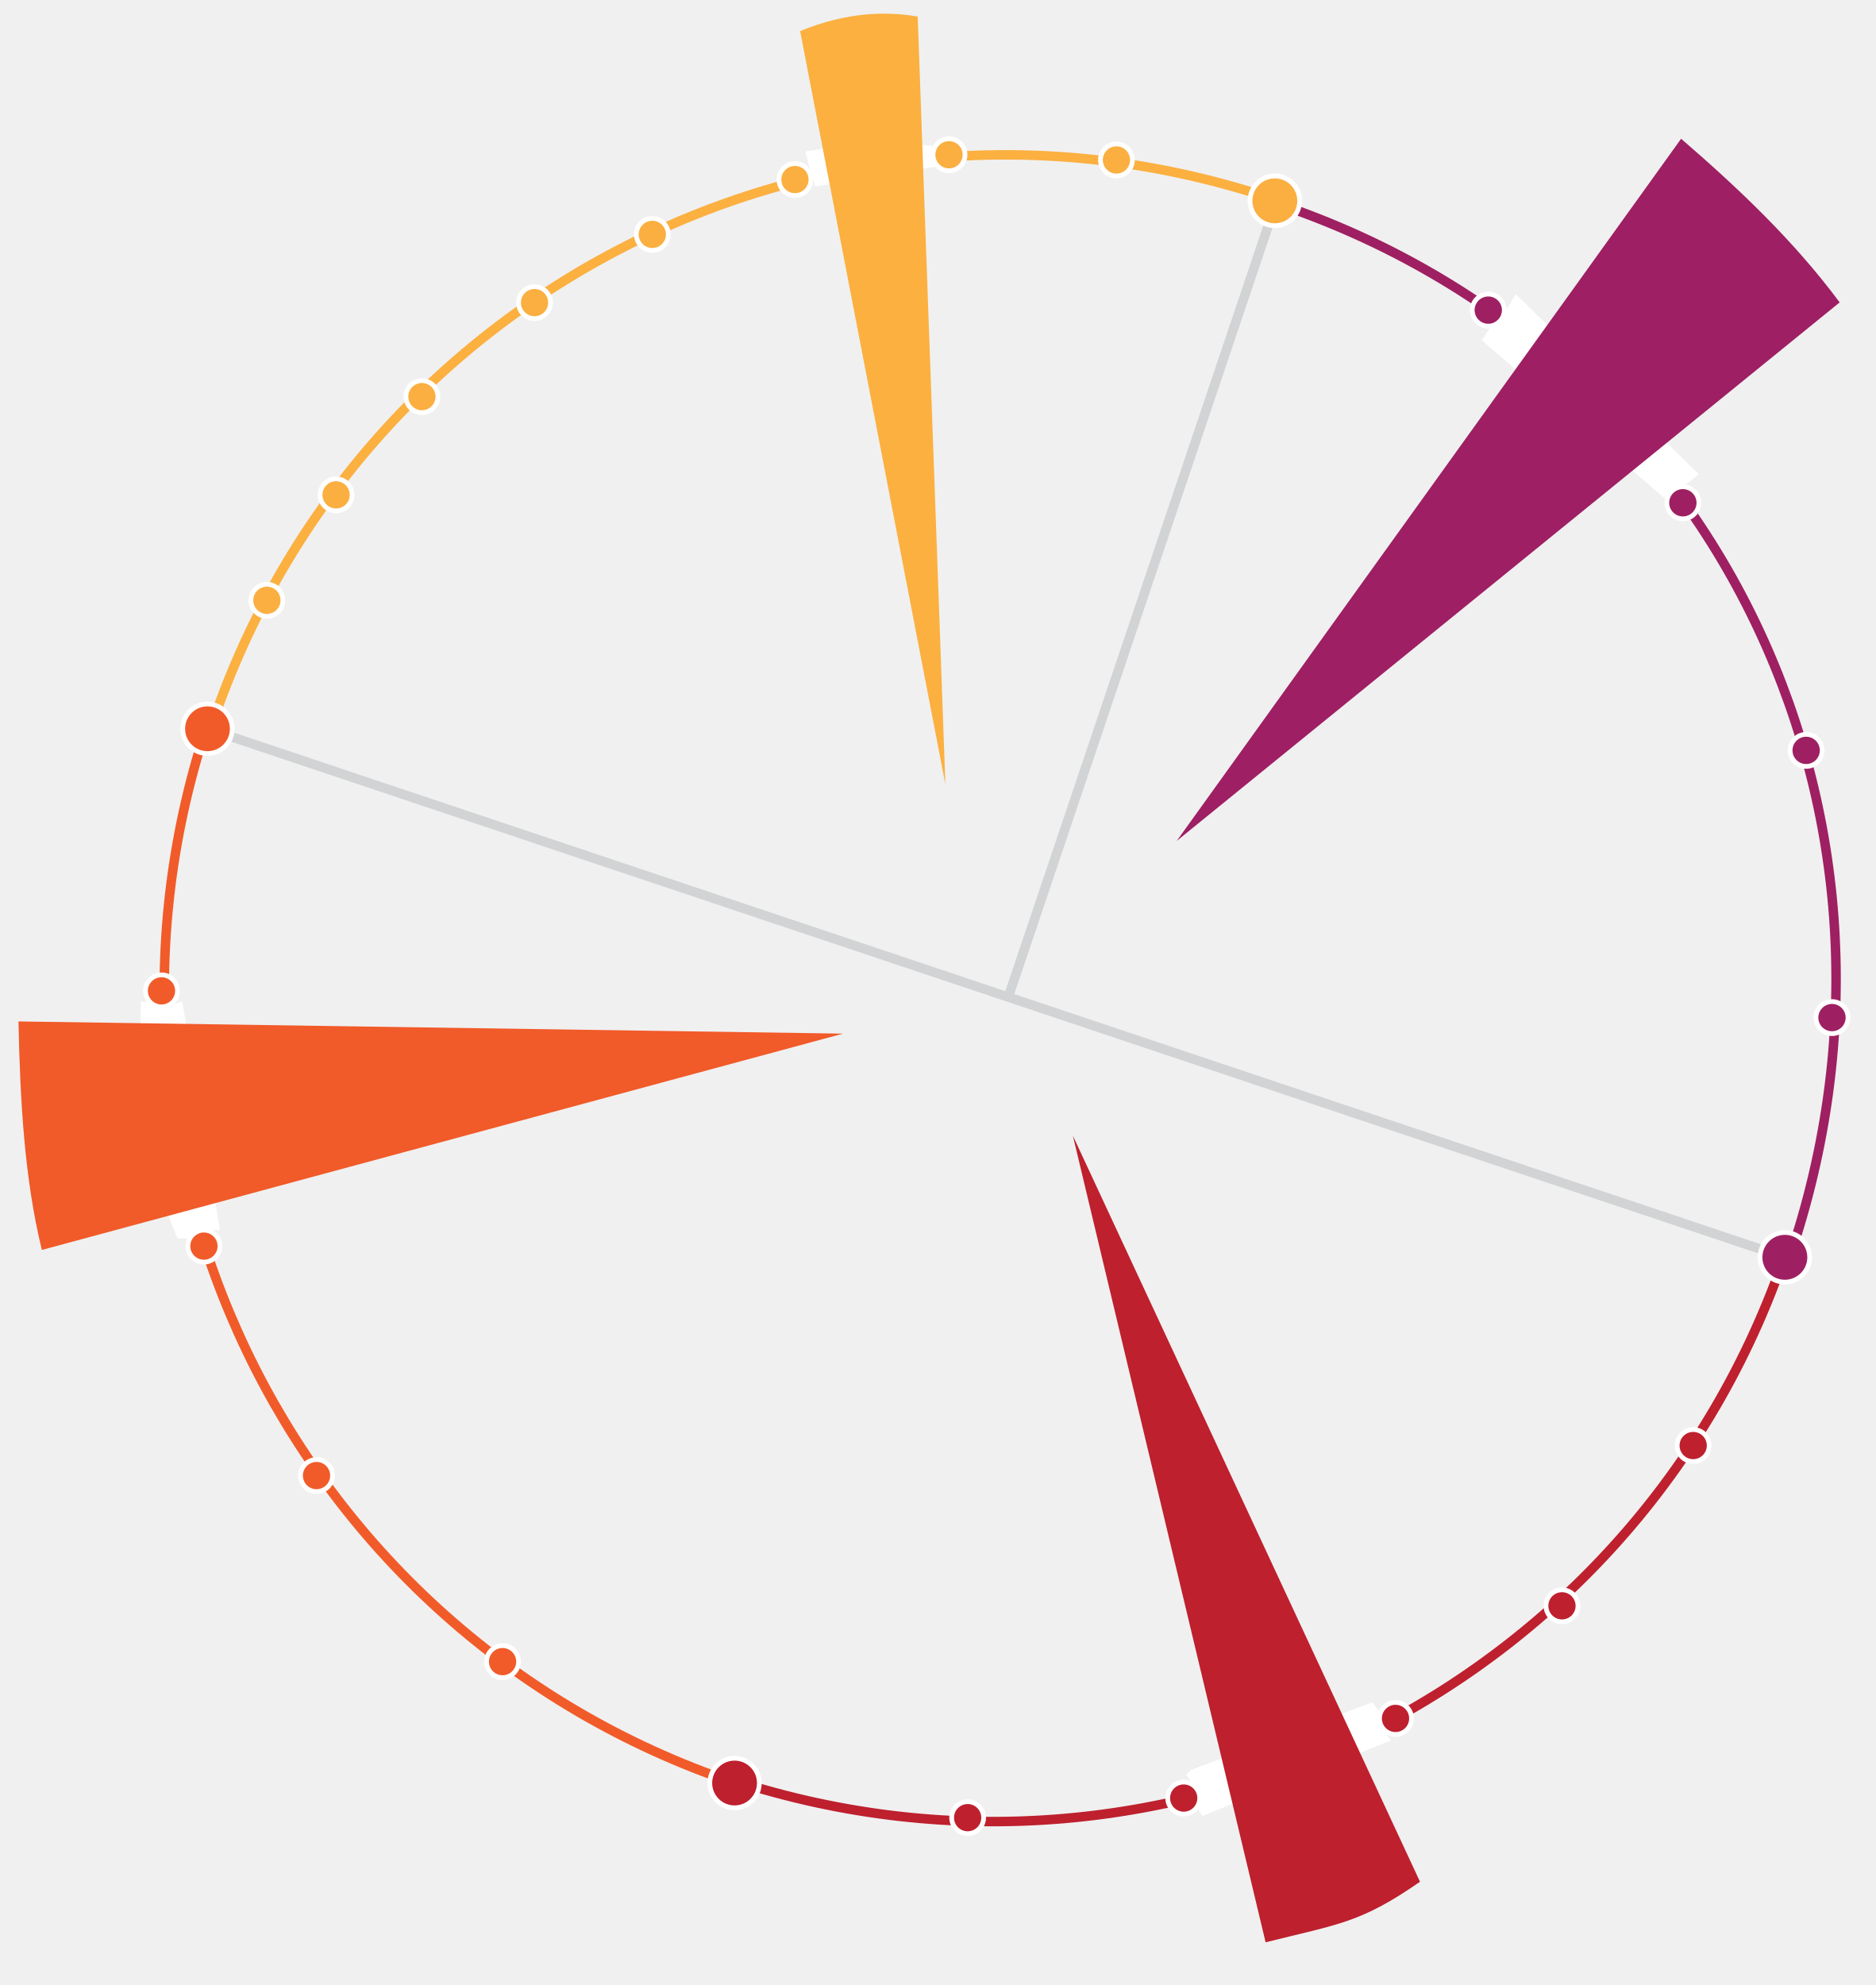
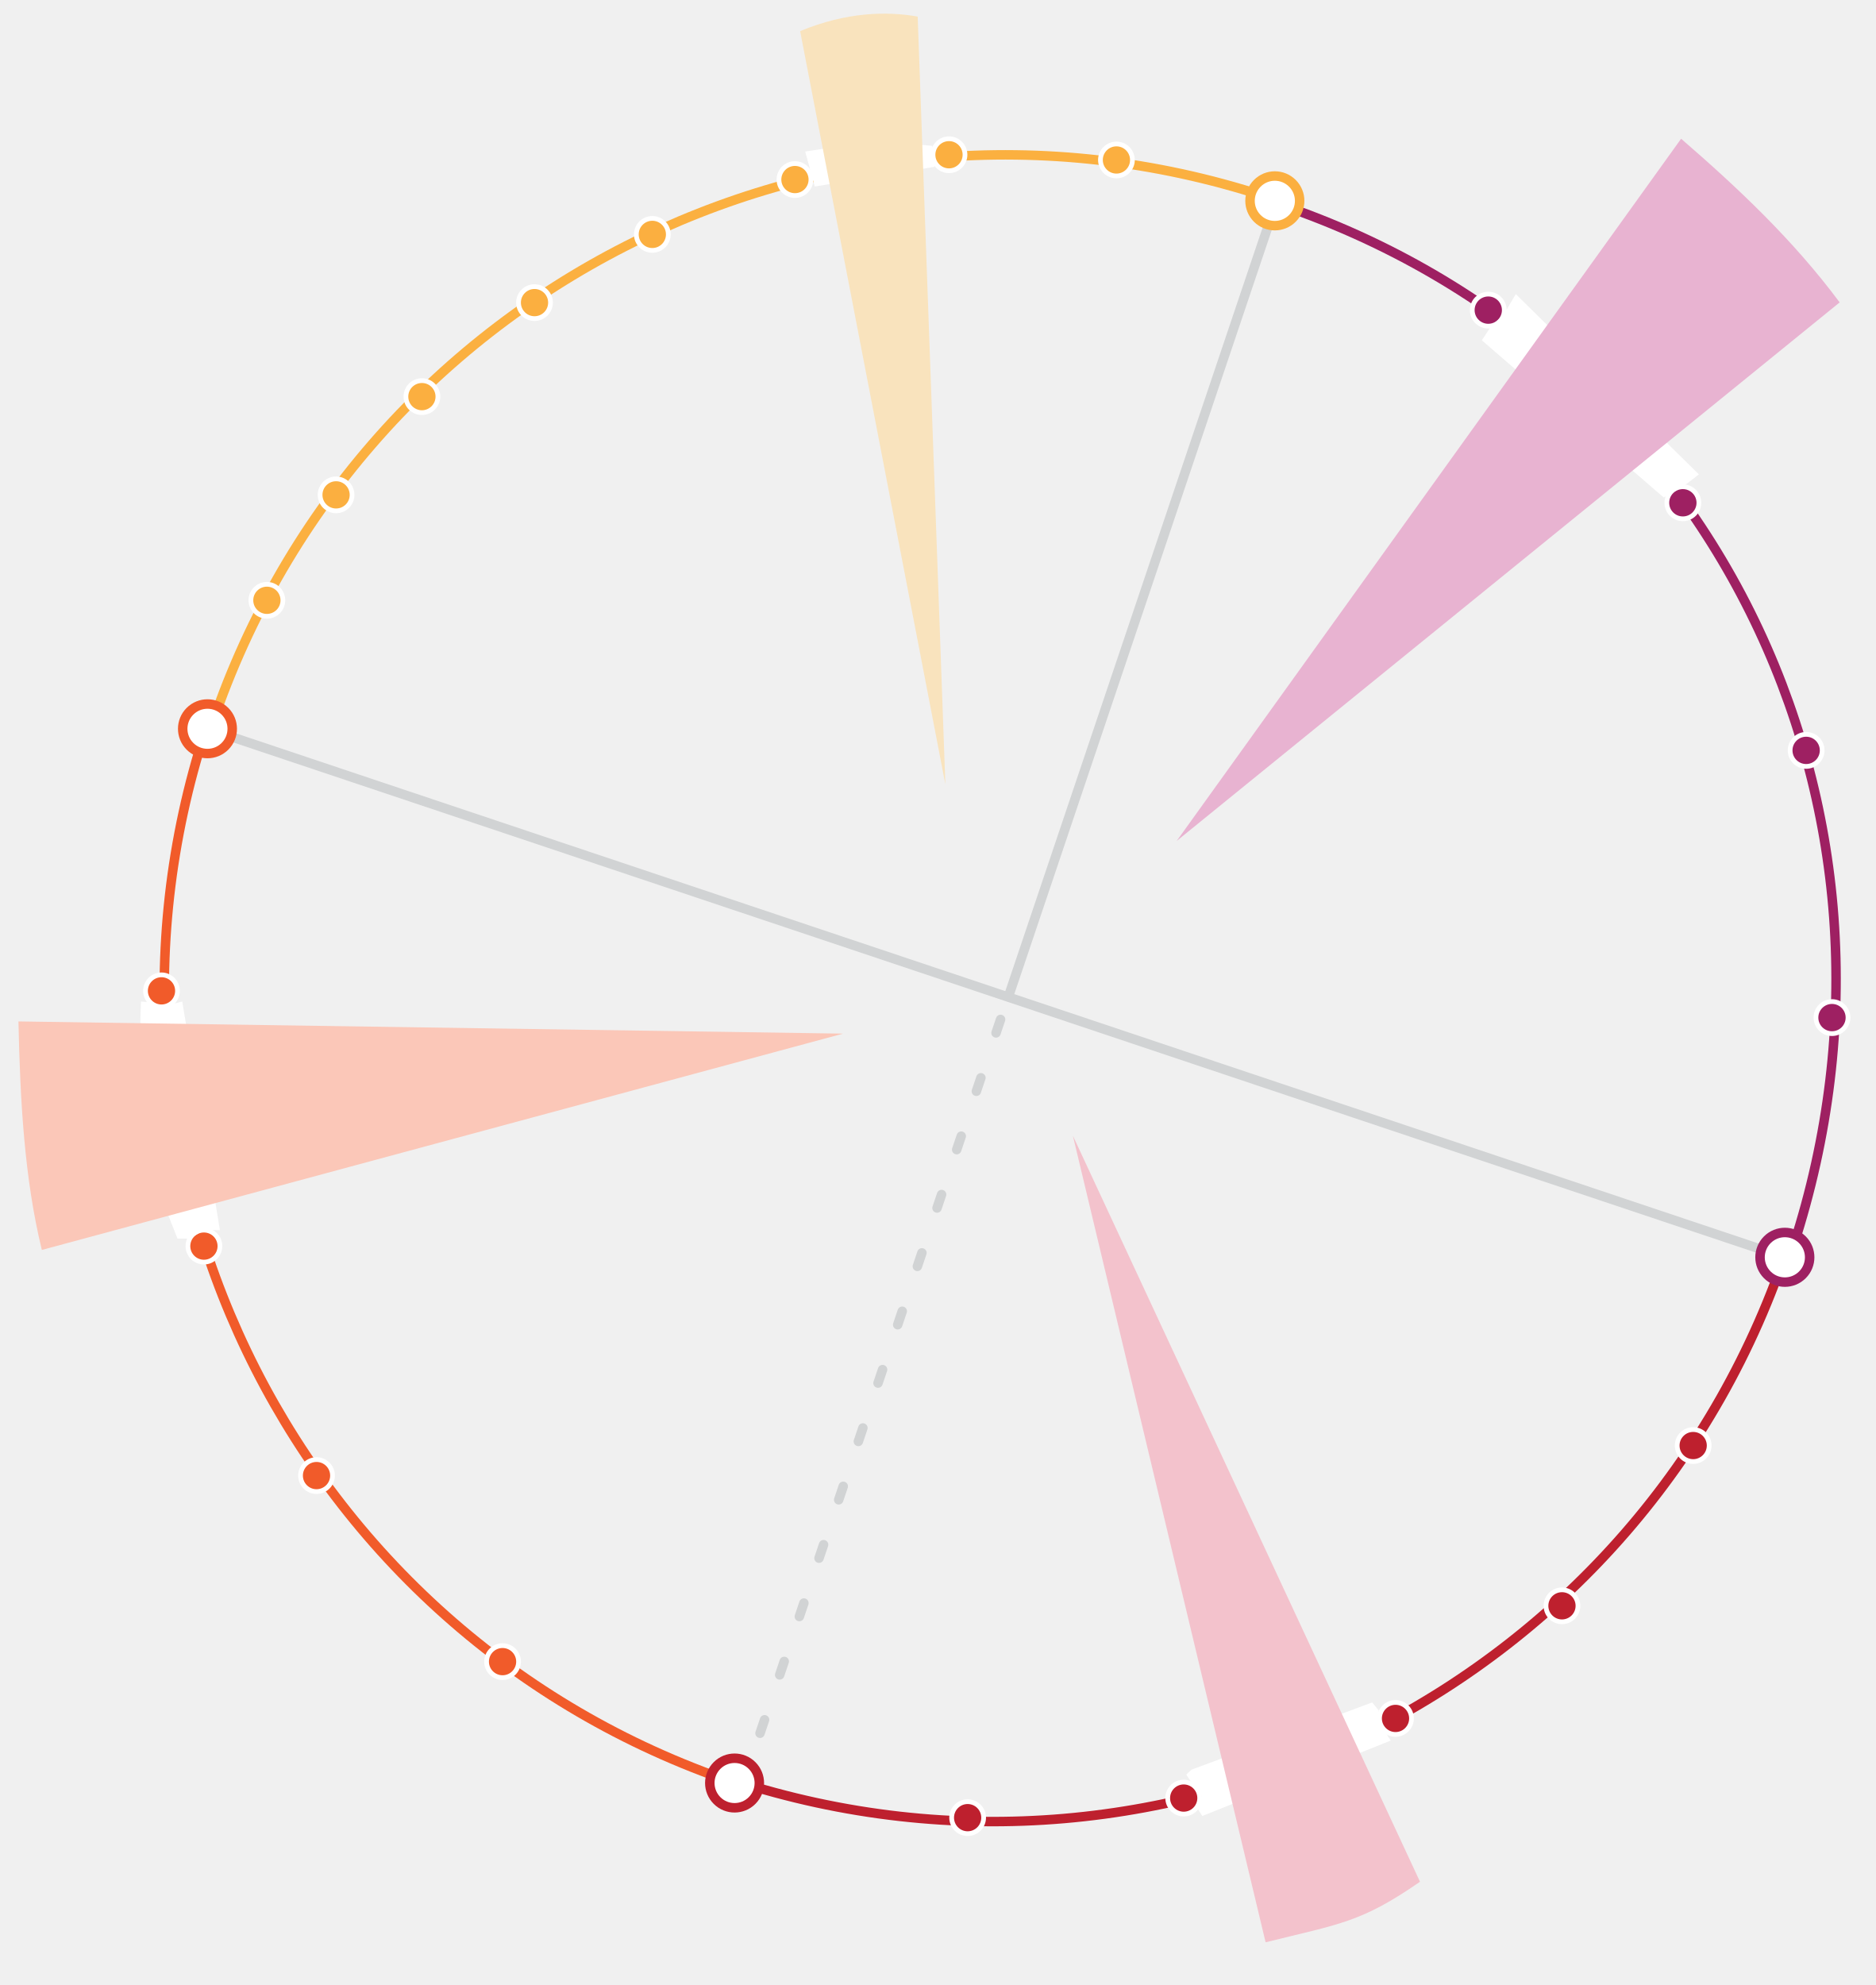
<svg xmlns="http://www.w3.org/2000/svg" version="1.1" id="Layer_1" x="0px" y="0px" viewBox="0 0 396 419" enable-background="new 0 0 396 419" xml:space="preserve">
  <g>
+     <path fill="none" stroke="#BE202E" stroke-width="2" stroke-miterlimit="10" d="M154.872,375.794   c92.85,30.191,192.594-20.596,222.791-113.443" />
+     <path fill="none" stroke="#F15B2A" stroke-width="2" stroke-miterlimit="10" d="M43.392,154.124   c-30.195,92.848,20.592,192.592,113.439,222.79" />
    <g>
-       <path fill="none" stroke="#BE202E" stroke-width="2" stroke-miterlimit="10" d="M154.873,375.794    c92.85,30.191,192.594-20.596,222.791-113.443" />
-       <path fill="none" stroke="#F15B2A" stroke-width="2" stroke-miterlimit="10" d="M43.393,154.124    c-30.195,92.848,20.592,192.592,113.439,222.79" />
+       <line fill="none" stroke="#D1D3D4" stroke-width="2" stroke-miterlimit="10" x1="213.085" y1="209.791" x2="269.554" y2="42.247" />
+     </g>
+     <g>
+       <line fill="none" stroke="#D1D3D4" stroke-width="2" stroke-linecap="round" stroke-miterlimit="10" stroke-dasharray="3,10" x1="156.295" y1="378.179" x2="212.764" y2="210.635" />
+     </g>
+     <g>
+       <path fill="#FFFFFF" stroke="#BE202E" stroke-width="2" stroke-miterlimit="10" d="M151.378,372.669    c2.041-2.042,5.35-2.043,7.391,0c2.045,2.043,2.043,5.352,0.002,7.393c-2.041,2.043-5.352,2.045-7.393,0.002    C149.333,378.018,149.337,374.71,151.378,372.669z" />
+       <circle fill="#BE202E" stroke="#FFFFFF" stroke-miterlimit="10" cx="204.277" cy="383.677" r="3.376" />
+       <circle fill="#BE202E" stroke="#FFFFFF" stroke-miterlimit="10" cx="249.889" cy="379.543" r="3.376" />
+       <path fill="#BE202E" stroke="#FFFFFF" stroke-miterlimit="10" d="M292.218,360.345c1.318-1.319,3.455-1.319,4.773,0    c1.32,1.319,1.318,3.456,0,4.774c-1.318,1.319-3.455,1.319-4.773,0C290.896,363.799,290.899,361.663,292.218,360.345z" />
+       <circle fill="#BE202E" stroke="#FFFFFF" stroke-miterlimit="10" cx="329.744" cy="338.961" r="3.376" />
+       <circle fill="#BE202E" stroke="#FFFFFF" stroke-miterlimit="10" cx="357.443" cy="305.131" r="3.376" />
+     </g>
+     <g>
+ 	</g>
+     <g>
+       <path fill="none" stroke="#FBB040" stroke-width="2" stroke-miterlimit="10" d="M266.911,41.398    C174.064,11.205,74.321,61.993,44.126,154.841" />
+       <path fill="#FBAF40" stroke="#FFFFFF" stroke-miterlimit="10" d="M265.468,38.676c2.041-2.044,5.35-2.044,7.392,0    c2.043,2.042,2.039,5.35,0,7.391c-2.043,2.044-5.352,2.046-7.395,0.003C263.423,44.023,263.425,40.716,265.468,38.676z" />
+       <circle fill="#FBAF40" stroke="#FFFFFF" stroke-miterlimit="10" cx="56.342" cy="126.712" r="3.376" />
+       <circle fill="#FBAF40" stroke="#FFFFFF" stroke-miterlimit="10" cx="167.82" cy="37.901" r="3.376" />
+       <circle fill="#FBAF40" stroke="#FFFFFF" stroke-miterlimit="10" cx="235.688" cy="33.767" r="3.376" />
+       <circle fill="#FBAF40" stroke="#FFFFFF" stroke-miterlimit="10" cx="70.949" cy="104.458" r="3.376" />
+       <circle fill="#FBAF40" stroke="#FFFFFF" stroke-miterlimit="10" cx="112.84" cy="63.876" r="3.376" />
+       <circle fill="#FBAF40" stroke="#FFFFFF" stroke-miterlimit="10" cx="137.712" cy="49.477" r="3.377" />
+       <circle fill="#FBAF40" stroke="#FFFFFF" stroke-miterlimit="10" cx="200.341" cy="32.665" r="3.377" />
+       <circle fill="#FBAF40" stroke="#FFFFFF" stroke-miterlimit="10" cx="89.068" cy="83.72" r="3.376" />
+     </g>
+     <g>
      <g>
-         <line fill="none" stroke="#D1D3D4" stroke-width="2" stroke-miterlimit="10" x1="213.086" y1="209.791" x2="269.555" y2="42.247" />
+         <path fill="none" stroke="#9E2062" stroke-width="2" stroke-miterlimit="10" d="M378.567,263.079     c30.256-93.036-17.6-190.418-110.641-220.676" />
      </g>
-       <g>
-         <path fill="#BE202E" stroke="#FFFFFF" stroke-miterlimit="10" d="M151.379,372.669c2.041-2.042,5.35-2.043,7.391,0     c2.045,2.043,2.043,5.352,0.002,7.393c-2.041,2.043-5.352,2.045-7.393,0.002C149.334,378.019,149.338,374.71,151.379,372.669z" />
-         <circle fill="#BE202E" stroke="#FFFFFF" stroke-miterlimit="10" cx="204.278" cy="383.677" r="3.376" />
-         <circle fill="#BE202E" stroke="#FFFFFF" stroke-miterlimit="10" cx="249.89" cy="379.543" r="3.376" />
-         <path fill="#BE202E" stroke="#FFFFFF" stroke-miterlimit="10" d="M292.219,360.345c1.318-1.319,3.455-1.319,4.773,0     c1.32,1.319,1.318,3.456,0,4.774c-1.318,1.319-3.455,1.319-4.773,0C290.897,363.799,290.9,361.663,292.219,360.345z" />
-         <circle fill="#BE202E" stroke="#FFFFFF" stroke-miterlimit="10" cx="329.745" cy="338.961" r="3.376" />
-         <circle fill="#BE202E" stroke="#FFFFFF" stroke-miterlimit="10" cx="357.444" cy="305.131" r="3.376" />
-       </g>
-       <g>
- 		</g>
-       <g>
-         <path fill="none" stroke="#FBB040" stroke-width="2" stroke-miterlimit="10" d="M266.912,41.398     C174.064,11.205,74.322,61.993,44.127,154.841" />
-         <path fill="#FBAF40" stroke="#FFFFFF" stroke-miterlimit="10" d="M265.469,38.676c2.041-2.044,5.35-2.044,7.393,0     c2.043,2.042,2.039,5.351,0,7.391c-2.043,2.044-5.352,2.046-7.394,0.003C263.424,44.023,263.426,40.716,265.469,38.676z" />
-         <circle fill="#FBAF40" stroke="#FFFFFF" stroke-miterlimit="10" cx="56.343" cy="126.712" r="3.376" />
-         <circle fill="#FBAF40" stroke="#FFFFFF" stroke-miterlimit="10" cx="167.821" cy="37.901" r="3.376" />
-         <circle fill="#FBAF40" stroke="#FFFFFF" stroke-miterlimit="10" cx="235.689" cy="33.767" r="3.376" />
-         <circle fill="#FBAF40" stroke="#FFFFFF" stroke-miterlimit="10" cx="70.95" cy="104.458" r="3.376" />
-         <circle fill="#FBAF40" stroke="#FFFFFF" stroke-miterlimit="10" cx="112.841" cy="63.876" r="3.376" />
-         <circle fill="#FBAF40" stroke="#FFFFFF" stroke-miterlimit="10" cx="137.713" cy="49.477" r="3.377" />
-         <circle fill="#FBAF40" stroke="#FFFFFF" stroke-miterlimit="10" cx="200.342" cy="32.665" r="3.377" />
-         <circle fill="#FBAF40" stroke="#FFFFFF" stroke-miterlimit="10" cx="89.069" cy="83.72" r="3.376" />
-       </g>
-       <g>
-         <g>
-           <path fill="none" stroke="#9E2062" stroke-width="2" stroke-miterlimit="10" d="M378.568,263.079      c30.256-93.036-17.6-190.418-110.641-220.676" />
-         </g>
-         <line fill="none" stroke="#D1D3D4" stroke-width="2" stroke-miterlimit="10" x1="376.799" y1="265.396" x2="43.801" y2="153.833" />
-       </g>
-       <path fill="#9E2062" stroke="#FFFFFF" stroke-miterlimit="10" d="M373.094,261.691c2.047-2.046,5.359-2.047,7.408,0    c2.047,2.047,2.045,5.362,0,7.407c-2.047,2.047-5.361,2.049-7.408,0.002C371.045,267.052,371.049,263.737,373.094,261.691z" />
-       <path fill="#FBAF40" stroke="#FFFFFF" stroke-miterlimit="10" d="M265.428,38.691c2.045-2.046,5.357-2.047,7.404,0    c2.049,2.047,2.049,5.362,0.002,7.407c-2.045,2.047-5.361,2.049-7.408,0.002C263.379,44.052,263.381,40.736,265.428,38.691z" />
-       <circle fill="#9E2062" stroke="#FFFFFF" stroke-miterlimit="10" cx="314.186" cy="65.463" r="3.383" />
-       <circle fill="#9E2062" stroke="#FFFFFF" stroke-miterlimit="10" cx="381.293" cy="158.392" r="3.383" />
-       <circle fill="#9E2062" stroke="#FFFFFF" stroke-miterlimit="10" cx="355.266" cy="106.128" r="3.384" />
-       <circle fill="#9E2062" stroke="#FFFFFF" stroke-miterlimit="10" cx="386.748" cy="214.797" r="3.383" />
-       <g>
-         <path fill="#F15B2A" stroke="#FFFFFF" stroke-miterlimit="10" d="M40.106,150.137c2.041-2.042,5.35-2.043,7.393,0     c2.041,2.042,2.041,5.352,0,7.392c-2.041,2.043-5.352,2.045-7.393,0.002C38.061,155.487,38.063,152.179,40.106,150.137z" />
-         <circle fill="#F15B2A" stroke="#FFFFFF" stroke-miterlimit="10" cx="43.051" cy="263.033" r="3.377" />
-         <path fill="#F15B2A" stroke="#FFFFFF" stroke-miterlimit="10" d="M31.709,206.766c1.314-1.319,3.451-1.319,4.771,0     c1.32,1.318,1.318,3.456,0.002,4.773c-1.32,1.32-3.459,1.32-4.775,0C30.387,210.22,30.389,208.083,31.709,206.766z" />
-         <circle fill="#F15B2A" stroke="#FFFFFF" stroke-miterlimit="10" cx="66.821" cy="311.47" r="3.377" />
-         <circle fill="#F15B2A" stroke="#FFFFFF" stroke-miterlimit="10" cx="106.095" cy="350.743" r="3.376" />
-       </g>
+       <line fill="none" stroke="#D1D3D4" stroke-width="2" stroke-miterlimit="10" x1="376.798" y1="265.396" x2="43.8" y2="153.833" />
    </g>
-     <polygon fill="#FFFFFF" points="197.264,35.216 196.805,30.779 184.658,29.728 169.982,31.986 172.006,39.371  " />
-     <path fill="#FFFFFF" d="M251.582,373.533l38.098-14.178l1.336,1.615l0.728,3.549l1.844,2.881l-39.766,15.926l-0.889-1.385   l0.791-2.671c0,0-3.266-4.501-3.266-4.649S251.582,373.533,251.582,373.533z" />
-     <path fill="#BE202E" d="M226.496,239.733l40.684,170.253c15.627-3.892,20.096-4.122,32.596-12.78" />
-     <polygon fill="#FFFFFF" points="312.834,71.834 314.791,68.847 317.418,66.458 319.996,62.079 358.648,100.132 355.266,102.744    351.221,105.011  " />
-     <path fill="#9E1F63" d="M248.41,177.507L388.369,63.831c-9.875-13.281-21.656-24.32-33.473-34.544" />
-     <path fill="#FBB040" d="M199.576,165.555L193.73,3.501c-6.459-1.148-15.023-0.997-24.814,3.069" />
-     <polygon fill="#FFFFFF" points="29.754,211.404 31.707,211.539 34.088,212.529 38.481,211.404 46.428,259.656 43.051,259.657    40.072,261.442 37.469,261.442 28.899,239.726  " />
-     <path fill="#F15A29" d="M177.979,218.181L3.897,215.607c0.354,16.547,1.231,33.057,4.938,48.235" />
+     <path fill="#FFFFFF" stroke="#9E2062" stroke-width="2" stroke-miterlimit="10" d="M373.093,261.691   c2.047-2.046,5.359-2.047,7.408,0c2.047,2.047,2.045,5.362,0,7.407c-2.047,2.047-5.361,2.049-7.408,0.002   C371.044,267.052,371.048,263.737,373.093,261.691z" />
+     <path fill="#FFFFFF" stroke="#FBAF40" stroke-width="2" stroke-miterlimit="10" d="M265.427,38.691   c2.045-2.046,5.357-2.047,7.404,0c2.049,2.047,2.049,5.362,0.002,7.407c-2.045,2.047-5.361,2.049-7.408,0.002   C263.378,44.052,263.38,40.736,265.427,38.691z" />
+     <circle fill="#9E2062" stroke="#FFFFFF" stroke-miterlimit="10" cx="314.185" cy="65.463" r="3.383" />
+     <circle fill="#9E2062" stroke="#FFFFFF" stroke-miterlimit="10" cx="381.292" cy="158.392" r="3.383" />
+     <circle fill="#9E2062" stroke="#FFFFFF" stroke-miterlimit="10" cx="355.265" cy="106.128" r="3.384" />
+     <circle fill="#9E2062" stroke="#FFFFFF" stroke-miterlimit="10" cx="386.747" cy="214.797" r="3.383" />
+     <g>
+       <path fill="#FFFFFF" stroke="#F15B2A" stroke-width="2" stroke-miterlimit="10" d="M40.104,150.137    c2.041-2.042,5.35-2.043,7.392,0c2.041,2.042,2.041,5.352,0,7.392c-2.041,2.043-5.351,2.045-7.392,0.002    C38.059,155.487,38.062,152.179,40.104,150.137z" />
+       <circle fill="#F15B2A" stroke="#FFFFFF" stroke-miterlimit="10" cx="43.05" cy="263.033" r="3.377" />
+       <path fill="#F15B2A" stroke="#FFFFFF" stroke-miterlimit="10" d="M31.708,206.766c1.314-1.319,3.451-1.319,4.772,0    c1.32,1.318,1.318,3.456,0.002,4.773c-1.32,1.32-3.459,1.32-4.775,0C30.386,210.22,30.388,208.083,31.708,206.766z" />
+       <circle fill="#F15B2A" stroke="#FFFFFF" stroke-miterlimit="10" cx="66.82" cy="311.47" r="3.377" />
+       <circle fill="#F15B2A" stroke="#FFFFFF" stroke-miterlimit="10" cx="106.094" cy="350.743" r="3.376" />
+     </g>
  </g>
+   <polygon fill="#FFFFFF" points="197.263,35.216 196.804,30.779 184.657,29.728 169.981,31.986 172.005,39.371 " />
+   <path fill="#FFFFFF" d="M251.581,373.533l38.098-14.178l1.336,1.615l0.729,3.549l1.844,2.881l-39.766,15.926l-0.889-1.385  l0.791-2.671c0,0-3.266-4.501-3.266-4.649C250.458,374.473,251.581,373.533,251.581,373.533z" />
+   <path fill="#F3C2CC" d="M226.495,239.733l40.684,170.253c15.627-3.893,20.096-4.122,32.596-12.78" />
+   <polygon fill="#FFFFFF" points="312.833,71.834 314.79,68.847 317.417,66.458 319.995,62.079 358.647,100.132 355.265,102.744   351.22,105.011 " />
+   <path fill="#E8B3D1" d="M248.409,177.507L388.368,63.831c-9.875-13.281-21.656-24.32-33.473-34.544" />
+   <path fill="#F9E3BD" d="M199.575,165.555L193.73,3.501c-6.459-1.148-15.023-0.997-24.814,3.069" />
+   <polygon fill="#FFFFFF" points="29.753,211.404 31.706,211.539 34.087,212.529 38.479,211.404 46.427,259.656 43.05,259.657   40.071,261.442 37.468,261.442 28.897,239.726 " />
+   <path fill="#FBC7B8" d="M177.978,218.181L3.895,215.607c0.354,16.547,1.23,33.057,4.938,48.235" />
</svg>
